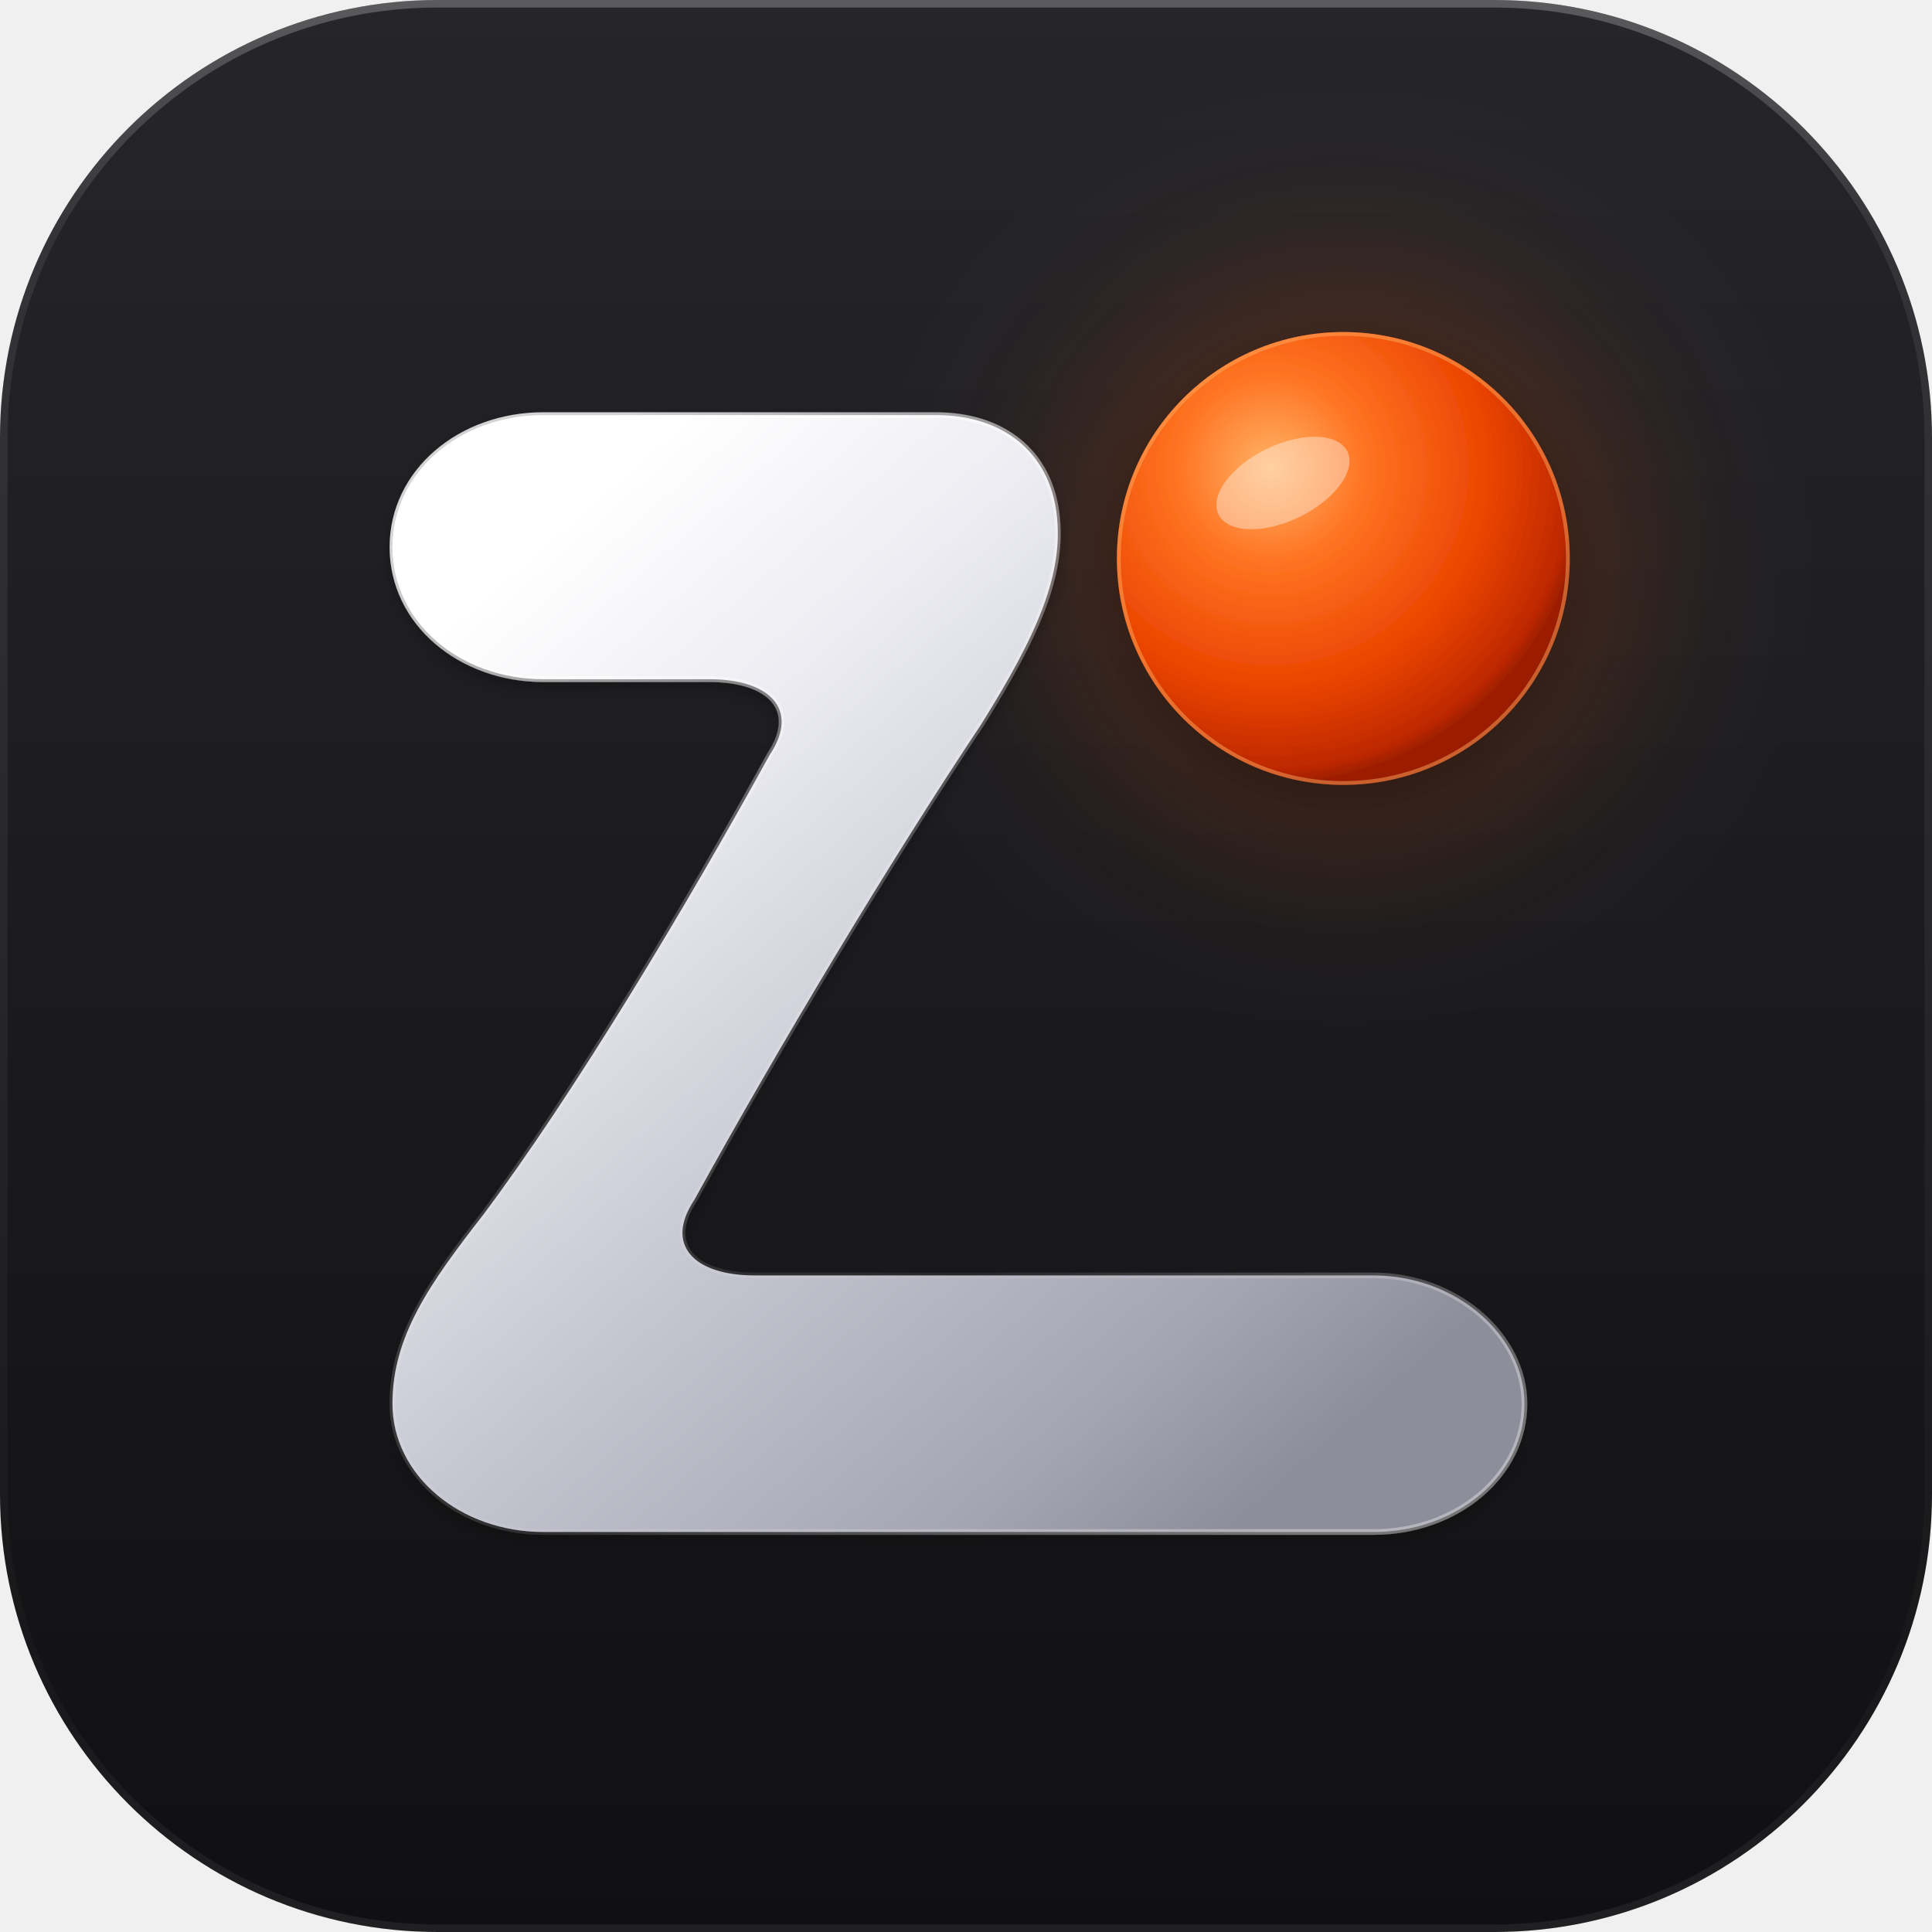
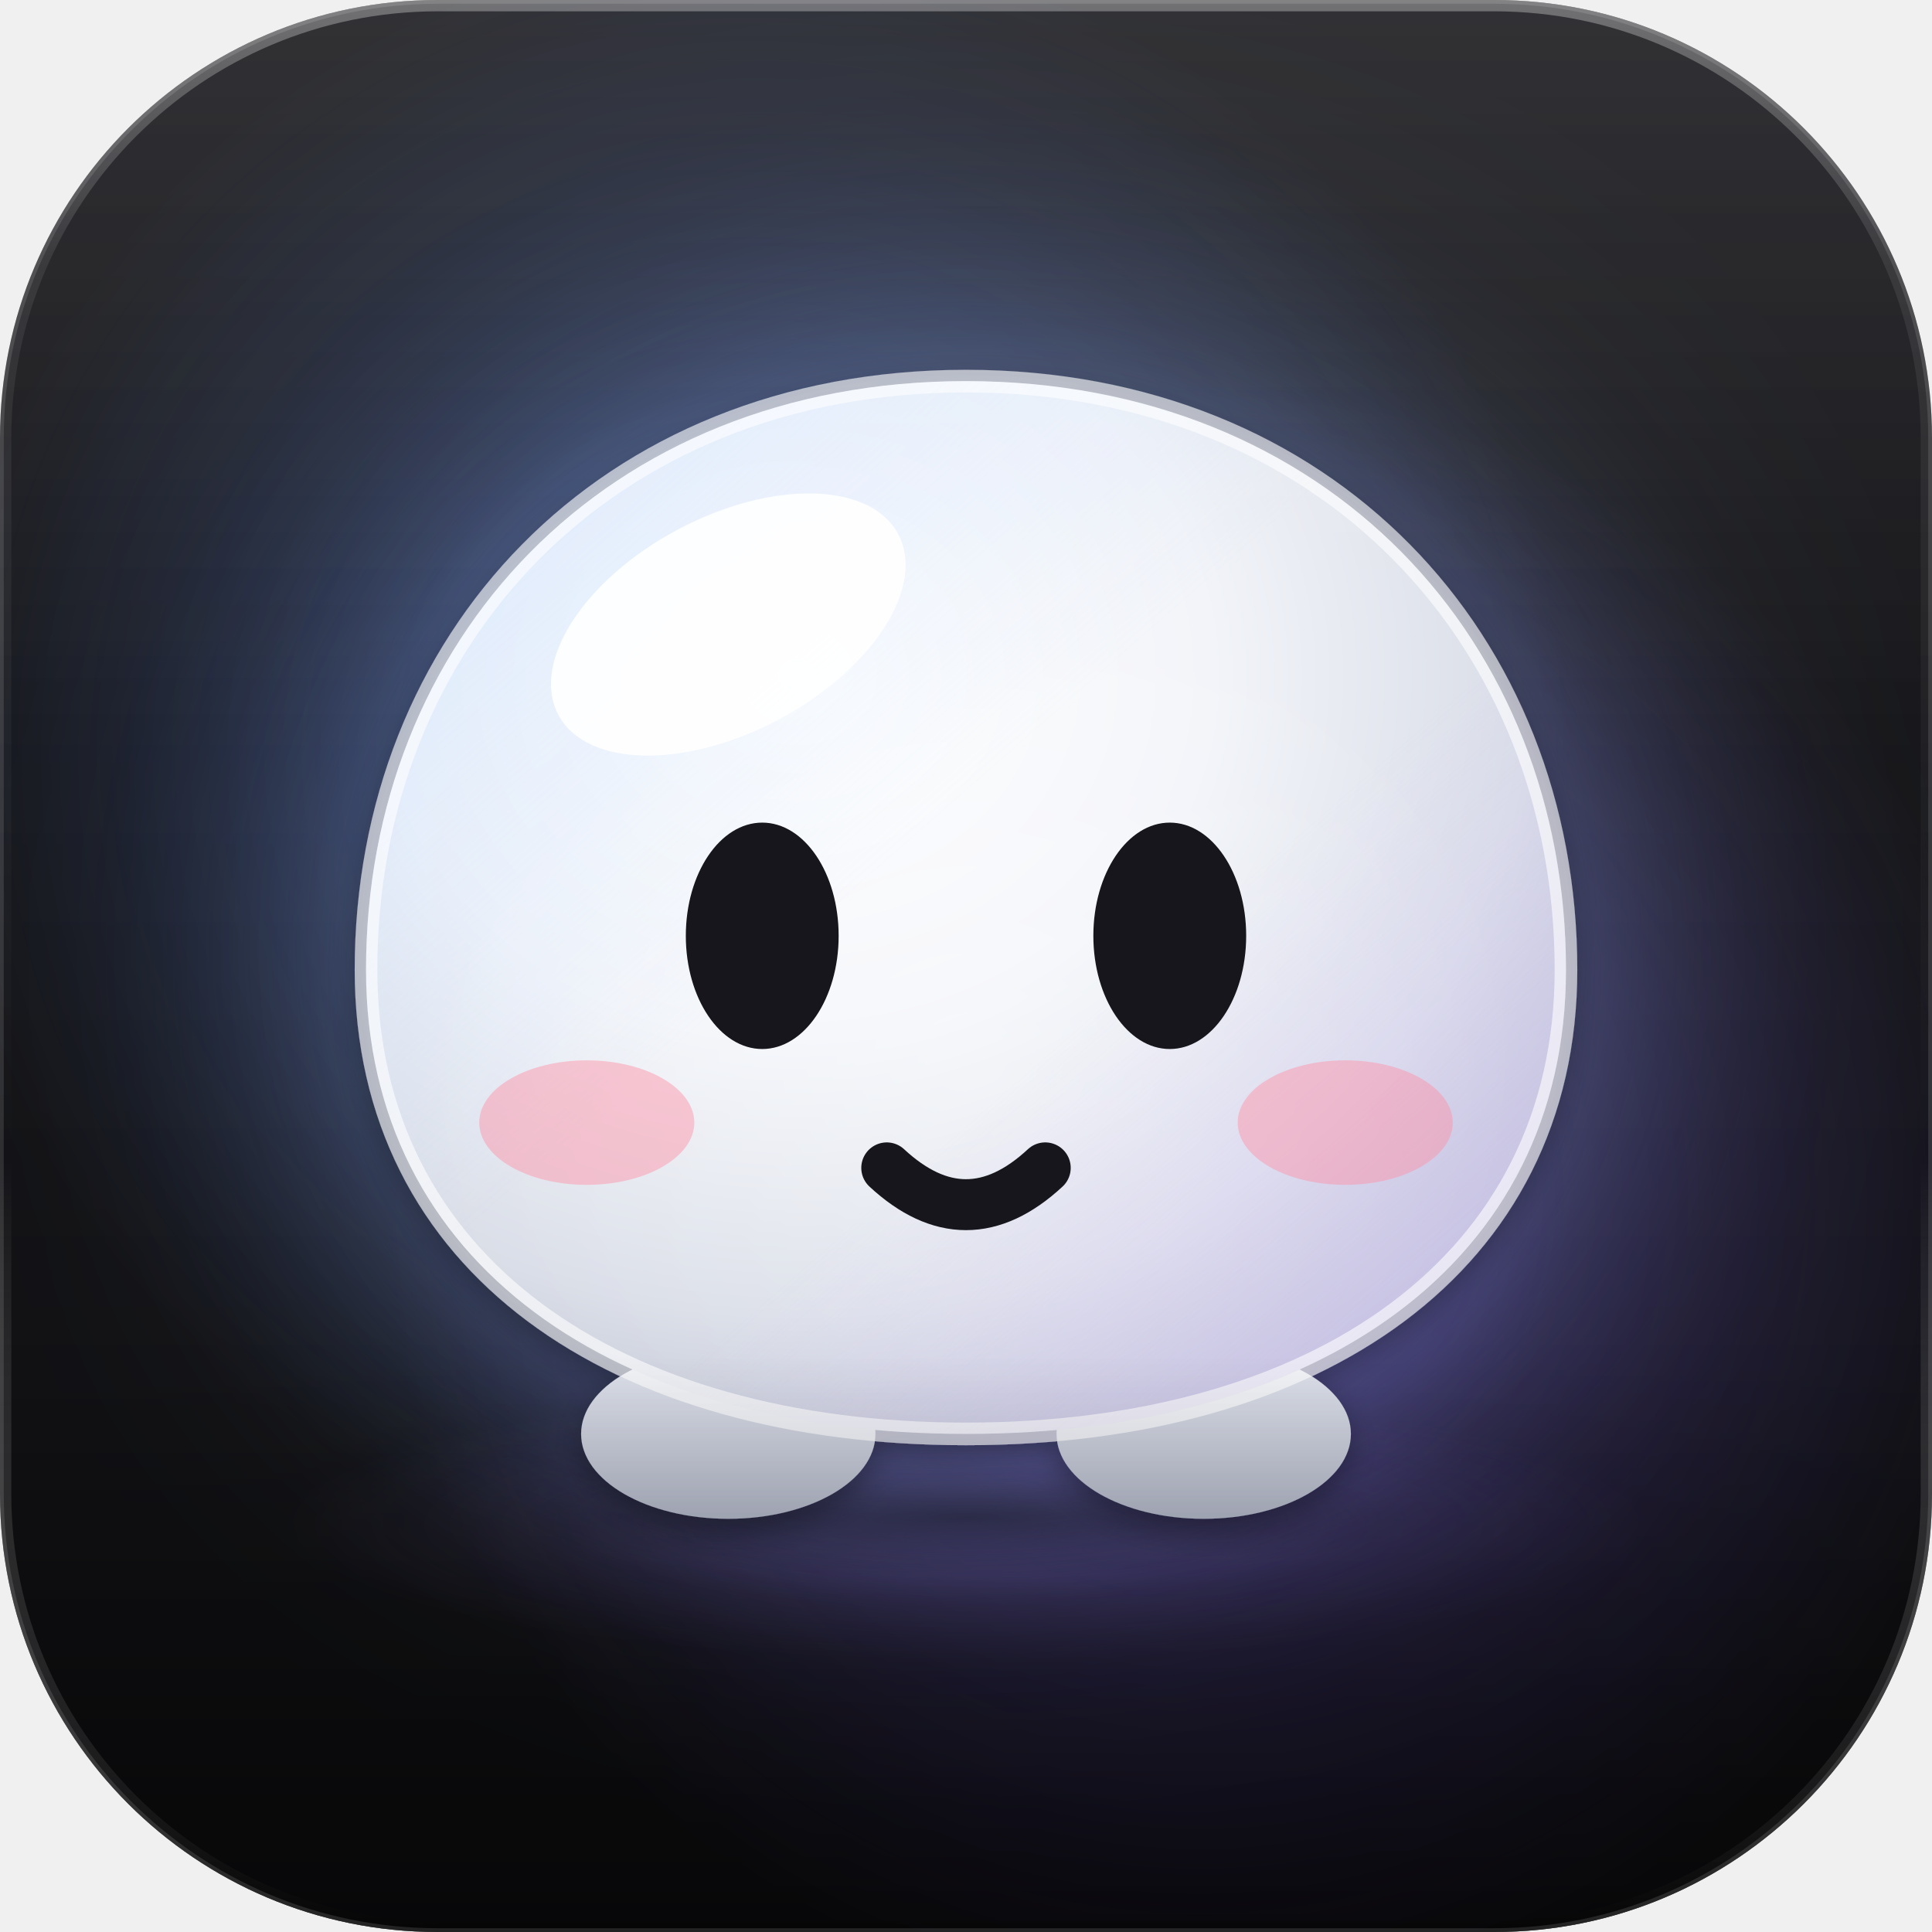
<svg xmlns="http://www.w3.org/2000/svg" viewBox="0 0 512 512" width="512" height="512">
  <defs>
-     <linearGradient id="apple-bg" x1="0%" y1="0%" x2="0%" y2="100%">
-       <stop offset="0%" stop-color="#26262A" />
-       <stop offset="50%" stop-color="#1B1B1E" />
-       <stop offset="100%" stop-color="#101012" />
+     <linearGradient id="bg" x1="0%" y1="0%" x2="0%" y2="100%">
+       <stop offset="0%" stop-color="#202024" />
+       <stop offset="50%" stop-color="#151518" />
+       <stop offset="100%" stop-color="#0C0C0E" />
    </linearGradient>
-     <linearGradient id="squircle-bevel" x1="0%" y1="0%" x2="0%" y2="100%">
-       <stop offset="0%" stop-color="#FFFFFF" stop-opacity="0.25" />
-       <stop offset="12%" stop-color="#FFFFFF" stop-opacity="0.08" />
-       <stop offset="85%" stop-color="#FFFFFF" stop-opacity="0.02" />
-       <stop offset="100%" stop-color="#FFFFFF" stop-opacity="0.07" />
+     <radialGradient id="glow-sky" cx="50%" cy="50%" r="50%">
+       <stop offset="0%" stop-color="#4F86FF" stop-opacity="0.5" />
+       <stop offset="45%" stop-color="#4F86FF" stop-opacity="0.18" />
+       <stop offset="100%" stop-color="#4F86FF" stop-opacity="0" />
+     </radialGradient>
+     <radialGradient id="glow-lilac" cx="50%" cy="50%" r="50%">
+       <stop offset="0%" stop-color="#7F5CFF" stop-opacity="0.5" />
+       <stop offset="45%" stop-color="#7F5CFF" stop-opacity="0.18" />
+       <stop offset="100%" stop-color="#7F5CFF" stop-opacity="0" />
+     </radialGradient>
+     <radialGradient id="pool" cx="50%" cy="50%" r="50%">
+       <stop offset="0%" stop-color="#9A84FF" stop-opacity="0.32" />
+       <stop offset="60%" stop-color="#9A84FF" stop-opacity="0.08" />
+       <stop offset="100%" stop-color="#9A84FF" stop-opacity="0" />
+     </radialGradient>
+     <radialGradient id="contact" cx="50%" cy="50%" r="50%">
+       <stop offset="0%" stop-color="#000000" stop-opacity="0.6" />
+       <stop offset="60%" stop-color="#000000" stop-opacity="0.2" />
+       <stop offset="100%" stop-color="#000000" stop-opacity="0" />
+     </radialGradient>
+     <linearGradient id="gloss" x1="0%" y1="0%" x2="0%" y2="100%">
+       <stop offset="0%" stop-color="#FFFFFF" stop-opacity="0.08" />
+       <stop offset="38%" stop-color="#FFFFFF" stop-opacity="0" />
+       <stop offset="70%" stop-color="#000000" stop-opacity="0" />
+       <stop offset="100%" stop-color="#000000" stop-opacity="0.4" />
    </linearGradient>
-     <linearGradient id="ti-body" x1="15%" y1="10%" x2="85%" y2="90%">
+     <linearGradient id="bevel" x1="0%" y1="0%" x2="0%" y2="100%">
+       <stop offset="0%" stop-color="#FFFFFF" stop-opacity="0.32" />
+       <stop offset="14%" stop-color="#FFFFFF" stop-opacity="0.08" />
+       <stop offset="60%" stop-color="#FFFFFF" stop-opacity="0" />
+       <stop offset="100%" stop-color="#000000" stop-opacity="0.5" />
+     </linearGradient>
+     <clipPath id="squircle">
+       <rect width="512" height="512" rx="116" />
+     </clipPath>
+     <radialGradient id="body" cx="36%" cy="28%" r="82%">
      <stop offset="0%" stop-color="#FFFFFF" />
-       <stop offset="22%" stop-color="#ECECF2" />
-       <stop offset="55%" stop-color="#C5C5D0" />
-       <stop offset="85%" stop-color="#A5A5B2" />
-       <stop offset="100%" stop-color="#8E8E9B" />
+       <stop offset="42%" stop-color="#F2F4F9" />
+       <stop offset="74%" stop-color="#D9DDE7" />
+       <stop offset="100%" stop-color="#B3B8C8" />
+     </radialGradient>
+     <linearGradient id="sheen" x1="0%" y1="0%" x2="100%" y2="100%">
+       <stop offset="0%" stop-color="#bcd9ff" stop-opacity="0.5" />
+       <stop offset="45%" stop-color="#bcd9ff" stop-opacity="0" />
+       <stop offset="60%" stop-color="#d9c8ff" stop-opacity="0" />
+       <stop offset="100%" stop-color="#d9c8ff" stop-opacity="0.65" />
    </linearGradient>
-     <linearGradient id="ti-edge" x1="20%" y1="0%" x2="80%" y2="100%">
-       <stop offset="0%" stop-color="#FFFFFF" stop-opacity="0.80" />
-       <stop offset="35%" stop-color="#FFFFFF" stop-opacity="0.20" />
-       <stop offset="70%" stop-color="#FFFFFF" stop-opacity="0.05" />
-       <stop offset="100%" stop-color="#FFFFFF" stop-opacity="0.35" />
+     <radialGradient id="bloom" cx="50%" cy="64%" r="46%">
+       <stop offset="0%" stop-color="#FFFFFF" stop-opacity="0.35" />
+       <stop offset="100%" stop-color="#FFFFFF" stop-opacity="0" />
+     </radialGradient>
+     <linearGradient id="foot" x1="0%" y1="0%" x2="0%" y2="100%">
+       <stop offset="0%" stop-color="#E1E4EC" />
+       <stop offset="100%" stop-color="#B2B7C7" />
    </linearGradient>
-     <radialGradient id="solar-sphere" cx="34%" cy="30%" r="70%">
-       <stop offset="0%" stop-color="#FFB366" />
-       <stop offset="30%" stop-color="#FF7322" />
-       <stop offset="70%" stop-color="#EA4400" />
-       <stop offset="95%" stop-color="#BE2800" />
-       <stop offset="100%" stop-color="#9C1E00" />
-     </radialGradient>
-     <filter id="solar-bloom" x="-60%" y="-60%" width="220%" height="220%">
-       <feGaussianBlur stdDeviation="24" result="glow" />
+     <filter id="aura" x="-60%" y="-60%" width="220%" height="220%">
+       <feGaussianBlur stdDeviation="3.0" />
    </filter>
-     <filter id="z-shadow" x="-30%" y="-30%" width="160%" height="160%">
-       <feDropShadow dx="0" dy="18" stdDeviation="20" flood-color="#000000" flood-opacity="0.55" />
-       <feDropShadow dx="0" dy="6" stdDeviation="8" flood-color="#000000" flood-opacity="0.35" />
-       <feDropShadow dx="0" dy="2" stdDeviation="2" flood-color="#000000" flood-opacity="0.25" />
-     </filter>
-     <filter id="orb-shadow" x="-30%" y="-30%" width="160%" height="160%">
-       <feDropShadow dx="0" dy="14" stdDeviation="16" flood-color="#000000" flood-opacity="0.50" />
-       <feDropShadow dx="0" dy="4" stdDeviation="6" flood-color="#000000" flood-opacity="0.30" />
+     <filter id="pet-shadow" x="-30%" y="-30%" width="160%" height="170%">
+       <feDropShadow dx="0" dy="12" stdDeviation="14" flood-color="#000000" flood-opacity="0.55" />
+       <feDropShadow dx="0" dy="3" stdDeviation="4" flood-color="#000000" flood-opacity="0.35" />
    </filter>
  </defs>
-   <rect width="512" height="512" rx="116" fill="url(#apple-bg)" />
-   <rect x="1" y="1" width="510" height="510" rx="115" fill="none" stroke="url(#squircle-bevel)" stroke-width="2" />
-   <circle cx="356" cy="148" r="76" fill="#FF5500" opacity="0.20" filter="url(#solar-bloom)" />
-   <g filter="url(#z-shadow)">
-     <path d="       M 144 110       C 185 110, 225 110, 248 110       C 266 110, 278 120, 280 136       C 282 152, 275 168, 260 192       C 236 228, 206 278, 184 318       C 176 330, 184 338, 200 338       L 364 338       C 386 338, 404 354, 404 372       C 404 391, 386 406, 364 406       L 144 406       C 122 406, 104 391, 104 372       C 104 354, 114 340, 128 322       C 152 290, 182 240, 204 200       C 212 188, 204 180, 188 180       L 144 180       C 122 180, 104 165, 104 145       C 104 125, 122 110, 144 110 Z     " fill="url(#ti-body)" />
-     <path d="       M 144 110       C 185 110, 225 110, 248 110       C 266 110, 278 120, 280 136       C 282 152, 275 168, 260 192       C 236 228, 206 278, 184 318       C 176 330, 184 338, 200 338       L 364 338       C 386 338, 404 354, 404 372       C 404 391, 386 406, 364 406       L 144 406       C 122 406, 104 391, 104 372       C 104 354, 114 340, 128 322       C 152 290, 182 240, 204 200       C 212 188, 204 180, 188 180       L 144 180       C 122 180, 104 165, 104 145       C 104 125, 122 110, 144 110 Z     " fill="none" stroke="url(#ti-edge)" stroke-width="1.5" />
+   <rect width="512" height="512" rx="116" fill="url(#bg)" />
+   <g clip-path="url(#squircle)">
+     <circle cx="200" cy="200" r="220" fill="url(#glow-sky)" />
+     <circle cx="318" cy="318" r="220" fill="url(#glow-lilac)" />
+     <ellipse cx="256" cy="404" rx="180" ry="36" fill="url(#pool)" />
  </g>
-   <g filter="url(#orb-shadow)">
-     <circle cx="356" cy="148" r="60" fill="url(#solar-sphere)" />
-     <circle cx="356" cy="148" r="59.5" fill="none" stroke="#FFB366" stroke-opacity="0.45" stroke-width="1" />
-     <ellipse cx="340" cy="128" rx="19" ry="10" transform="rotate(-26 340 128)" fill="#FFFFFF" opacity="0.38" />
+   <ellipse cx="256" cy="402" rx="120" ry="16" fill="url(#contact)" />
+   <g transform="translate(16 -28) scale(15)">
+     <path d="M16 8.6C22.4 8.6 26.6 13.2 26.6 19C26.6 24.2 22.2 27.2 16 27.2C9.8 27.2 5.4 24.2 5.4 19C5.4 13.2 9.6 8.6 16 8.6Z" fill="#9DB8FF" opacity="0.55" filter="url(#aura)" />
  </g>
+   <g filter="url(#pet-shadow)">
+     <g transform="translate(16 -28) scale(15)">
+       <ellipse cx="11.8" cy="27.2" rx="2.6" ry="1.5" fill="url(#foot)" />
+       <ellipse cx="20.2" cy="27.2" rx="2.6" ry="1.5" fill="url(#foot)" />
+       <path d="M16 8.6C22.4 8.6 26.6 13.2 26.6 19C26.6 24.2 22.2 27.2 16 27.2C9.8 27.2 5.4 24.2 5.4 19C5.4 13.2 9.6 8.6 16 8.6Z" fill="url(#body)" />
+       <path d="M16 8.6C22.4 8.6 26.6 13.2 26.6 19C26.6 24.2 22.2 27.2 16 27.2C9.8 27.2 5.4 24.2 5.4 19C5.4 13.2 9.6 8.6 16 8.6Z" fill="url(#bloom)" />
+       <path d="M16 8.6C22.4 8.6 26.6 13.2 26.6 19C26.6 24.2 22.2 27.2 16 27.2C9.8 27.2 5.4 24.2 5.4 19C5.4 13.2 9.6 8.6 16 8.6Z" fill="url(#sheen)" />
+       <path d="M16 8.6C22.4 8.6 26.6 13.2 26.6 19C26.6 24.2 22.2 27.2 16 27.2C9.8 27.2 5.4 24.2 5.4 19C5.4 13.2 9.6 8.6 16 8.6Z" fill="none" stroke="#FFFFFF" stroke-opacity="0.6" stroke-width="0.4" />
+       <ellipse cx="11.8" cy="12.9" rx="3.4" ry="1.9" transform="rotate(-28 11.8 12.9)" fill="#FFFFFF" opacity="0.92" />
+       <ellipse cx="9.3" cy="21.7" rx="1.9" ry="1.1" fill="#ff8fa3" opacity="0.45" />
+       <ellipse cx="22.7" cy="21.7" rx="1.9" ry="1.1" fill="#ff8fa3" opacity="0.45" />
+       <ellipse cx="12.4" cy="18.4" rx="1.35" ry="2" fill="#14151a" />
+       <ellipse cx="19.6" cy="18.4" rx="1.35" ry="2" fill="#14151a" />
+       <path d="M14.6 22.5q1.4 1.3 2.8 0" fill="none" stroke="#14151a" stroke-width="0.9" stroke-linecap="round" />
+     </g>
+   </g>
+   <rect width="512" height="512" rx="116" fill="url(#gloss)" />
+   <rect x="1.5" y="1.5" width="509" height="509" rx="114.5" fill="none" stroke="url(#bevel)" stroke-width="3" />
+   <rect x="0.5" y="0.5" width="511" height="511" rx="115.5" fill="none" stroke="#FFFFFF" stroke-opacity="0.12" stroke-width="1" />
</svg>
